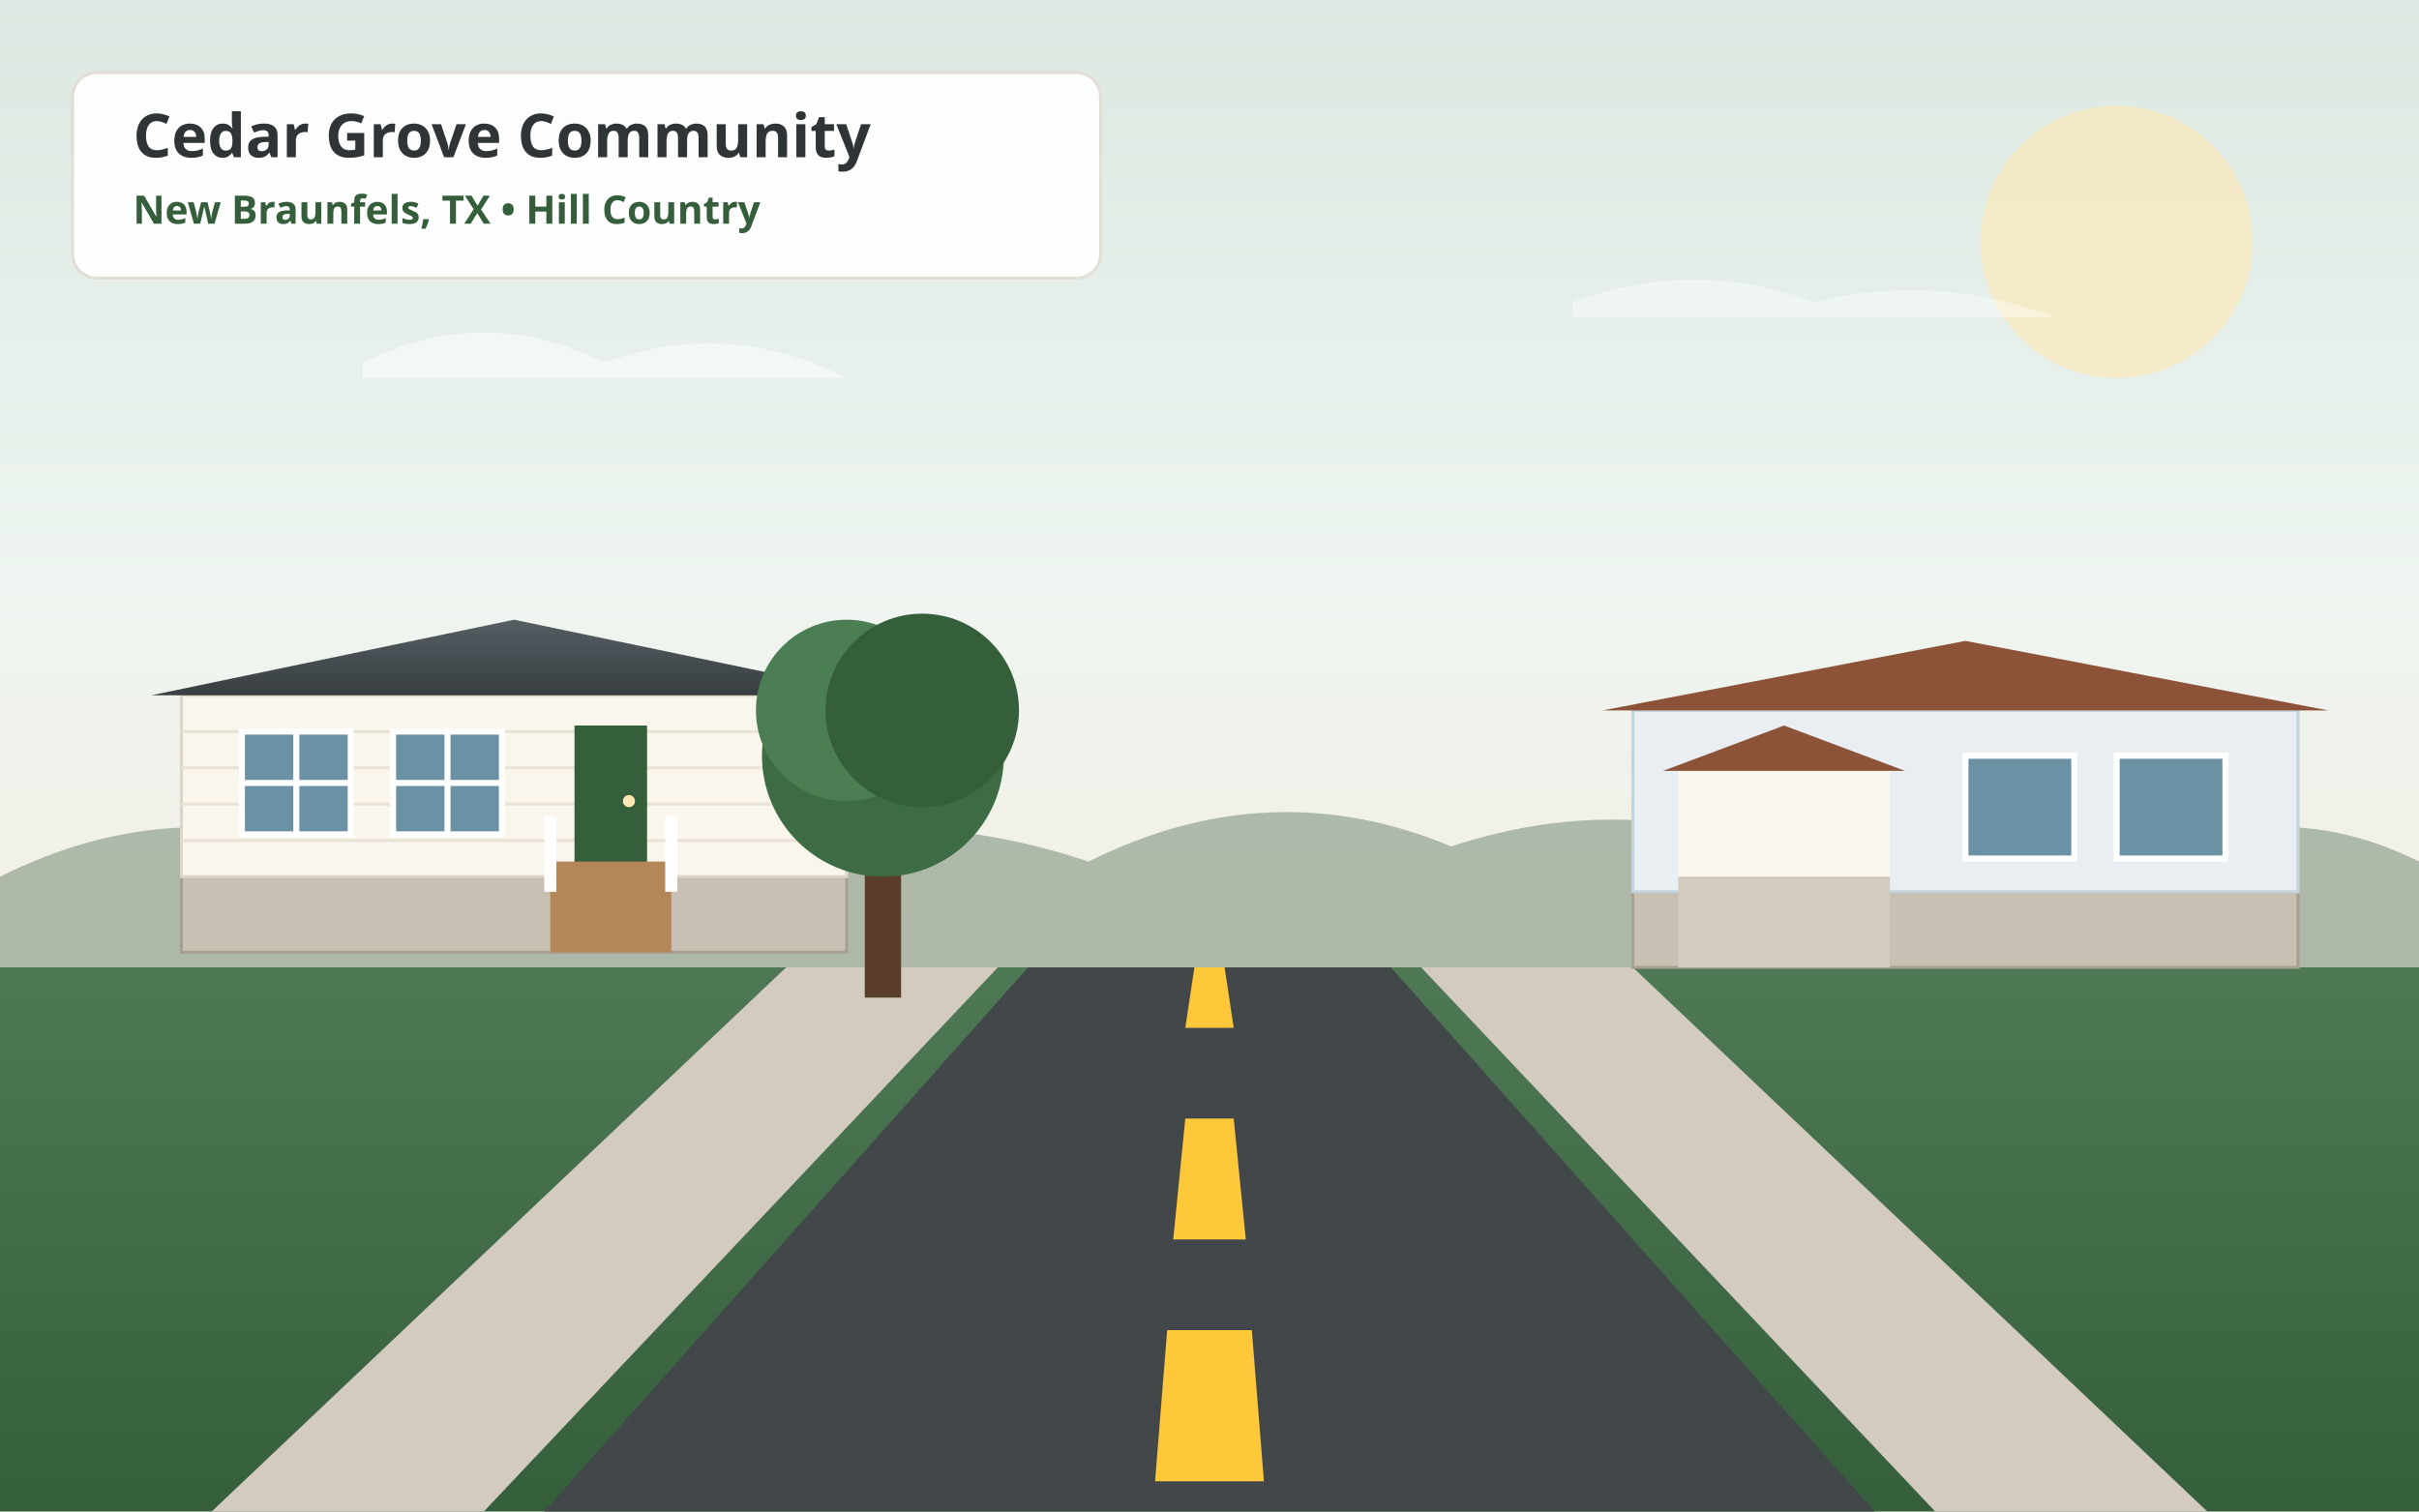
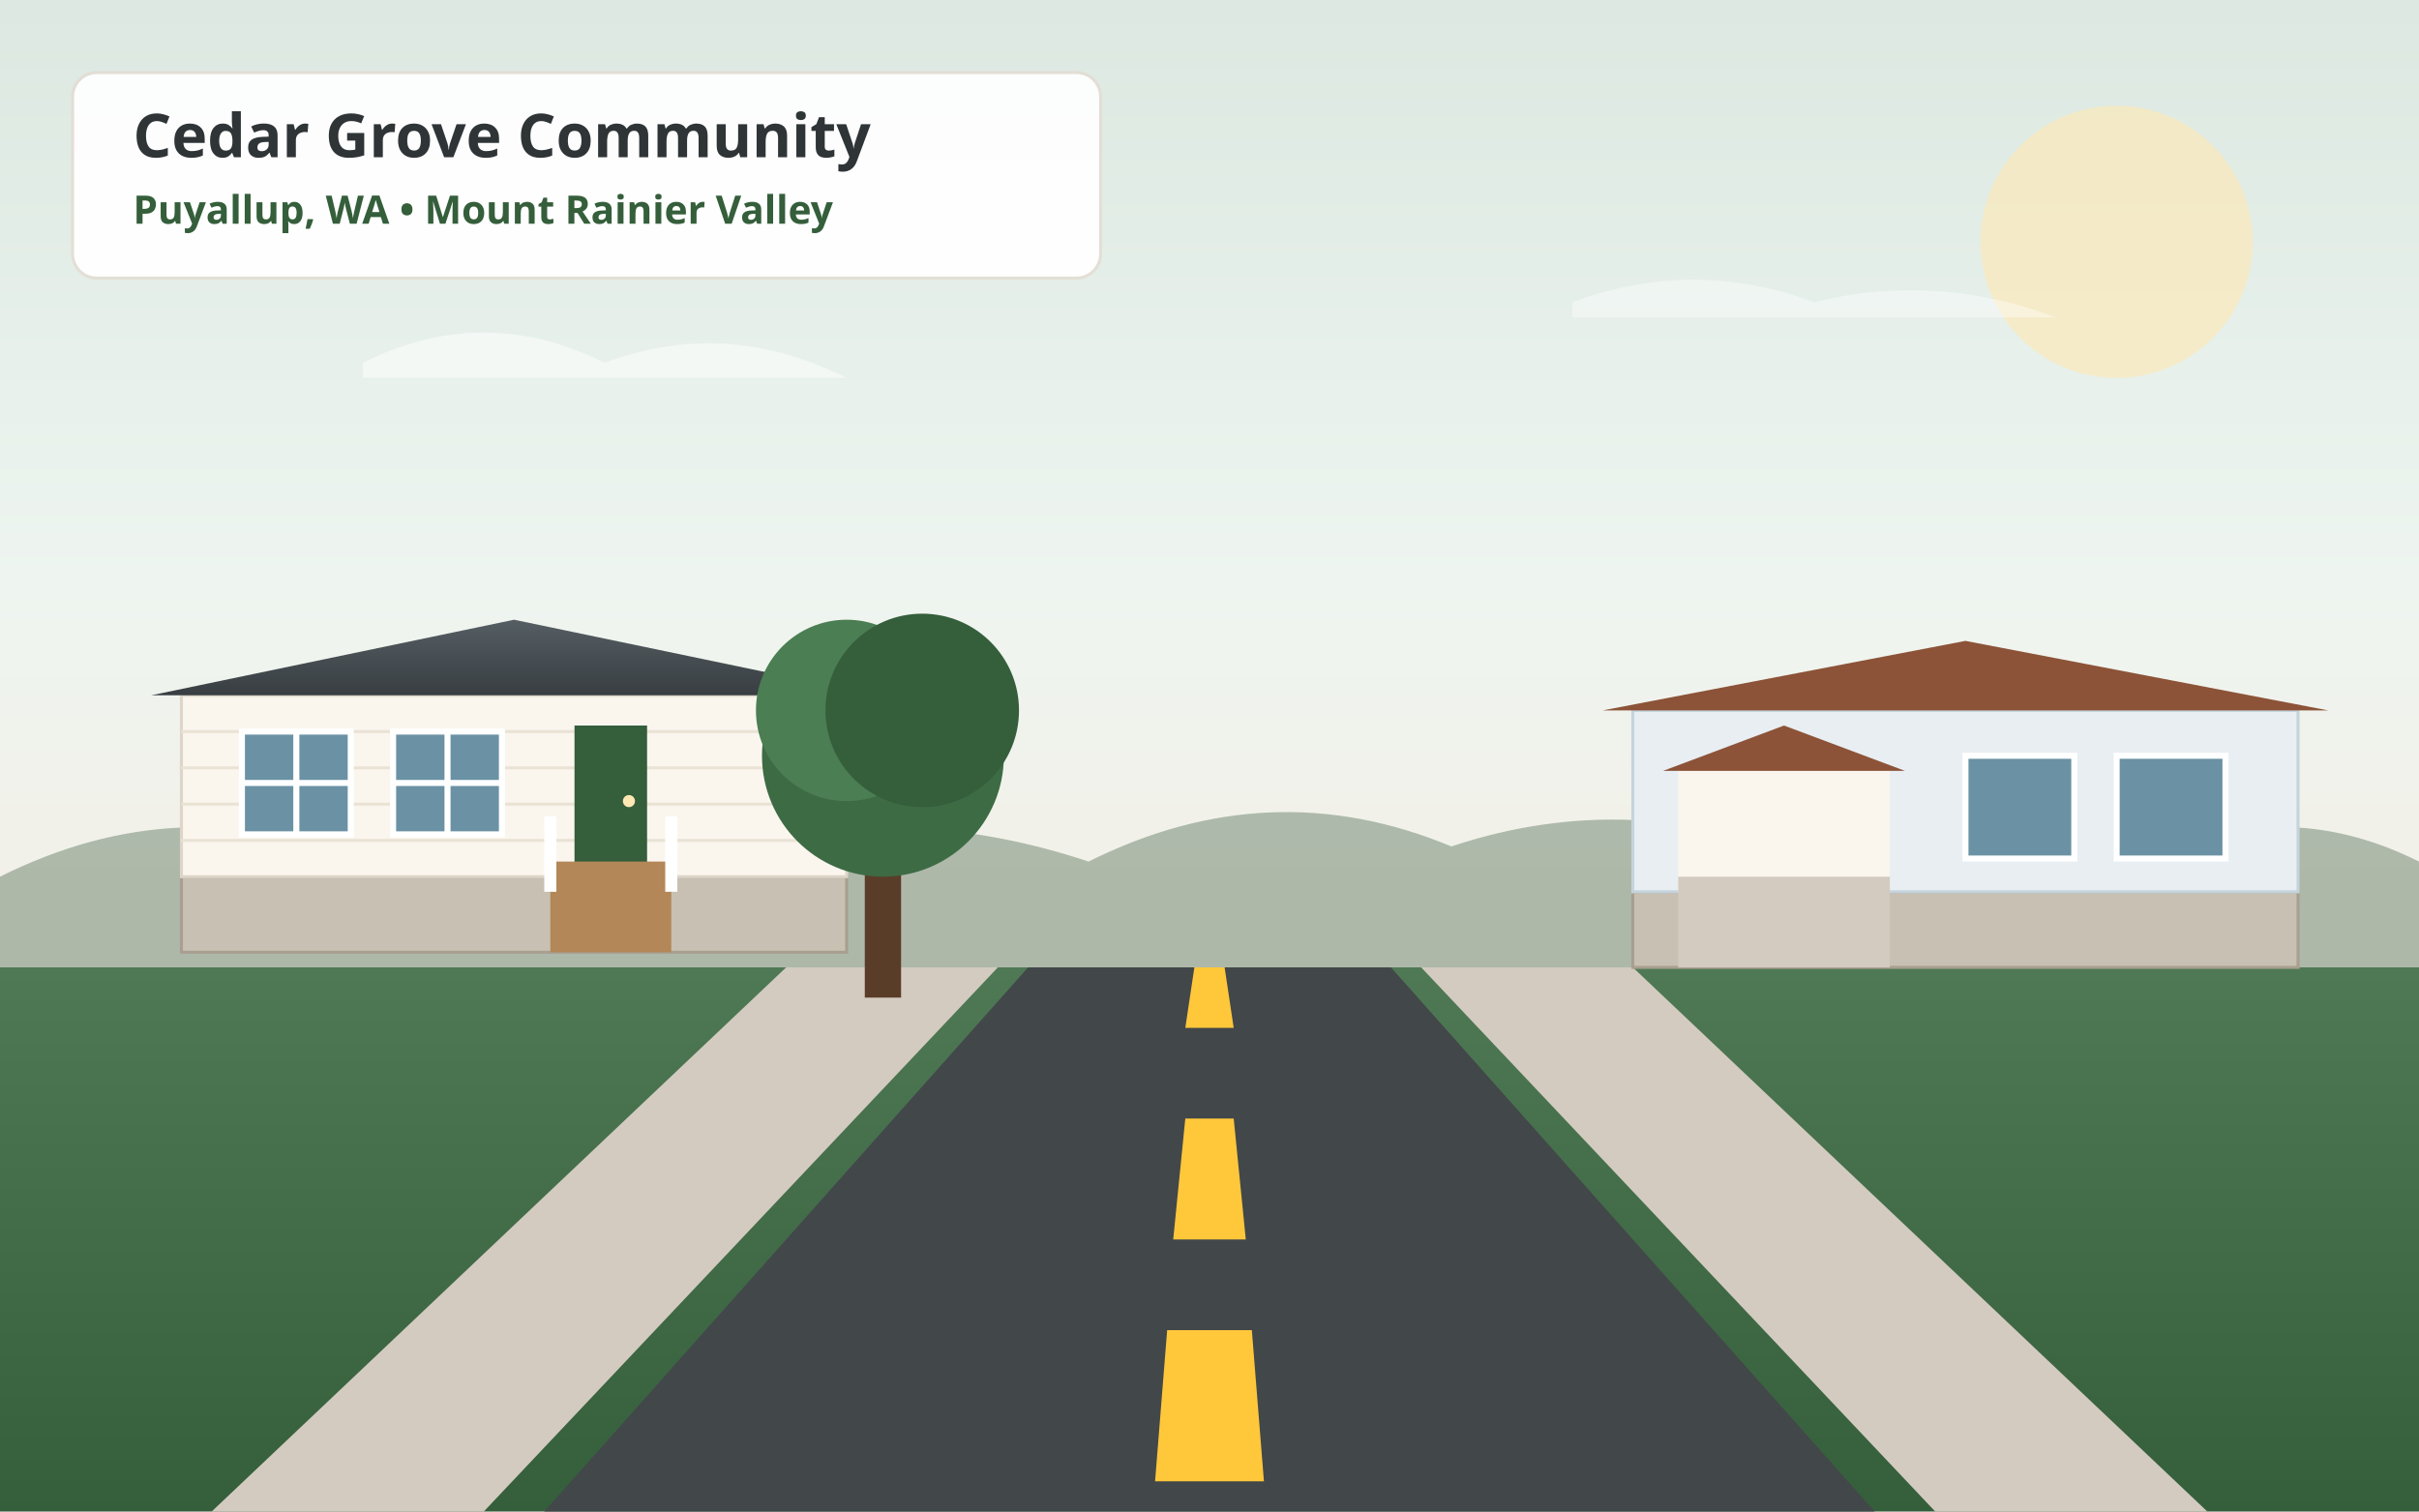
<svg xmlns="http://www.w3.org/2000/svg" viewBox="0 0 800 500" width="100%" height="100%">
  <defs>
    <linearGradient id="sky" x1="0" y1="0" x2="0" y2="1">
      <stop offset="0%" stop-color="#DCE8E1" />
      <stop offset="60%" stop-color="#EEF5F0" />
      <stop offset="100%" stop-color="#F3EFE6" />
    </linearGradient>
    <linearGradient id="grass" x1="0" y1="0" x2="0" y2="1">
      <stop offset="0%" stop-color="#4F7955" />
      <stop offset="100%" stop-color="#355E3B" />
    </linearGradient>
    <linearGradient id="roof" x1="0" y1="0" x2="0" y2="1">
      <stop offset="0%" stop-color="#555E63" />
      <stop offset="100%" stop-color="#383E42" />
    </linearGradient>
  </defs>
  <rect width="800" height="320" fill="url(#sky)" />
  <circle cx="700" cy="80" r="45" fill="#FFE8B3" opacity="0.6" />
  <path d="M120 120 Q160 100 200 120 Q240 105 280 125 L120 125 Z" fill="#FFFFFF" opacity="0.5" />
  <path d="M520 100 Q560 85 600 100 Q640 90 680 105 L520 105 Z" fill="#FFFFFF" opacity="0.4" />
  <path d="M0 290 Q60 260 120 285 Q180 250 240 280 Q300 265 360 285 Q420 255 480 280 Q540 260 600 285 Q660 250 720 280 Q760 265 800 285 L800 320 L0 320 Z" fill="#2E5033" opacity="0.35" />
  <rect y="320" width="800" height="180" fill="url(#grass)" />
  <polygon points="340,320 460,320 620,500 180,500" fill="#42474A" />
  <polygon points="395,320 405,320 408,340 392,340" fill="#FFC83B" />
  <polygon points="392,370 408,370 412,410 388,410" fill="#FFC83B" />
  <polygon points="386,440 414,440 418,490 382,490" fill="#FFC83B" />
  <polygon points="260,320 330,320 160,500 70,500" fill="#D3CBC0" />
  <polygon points="470,320 540,320 730,500 640,500" fill="#D3CBC0" />
  <g transform="translate(40, 200)">
    <rect x="20" y="90" width="220" height="25" fill="#C8C0B2" stroke="#A89F90" />
    <rect x="20" y="30" width="220" height="60" fill="#FAF6EE" stroke="#DDD6C8" />
    <line x1="20" y1="42" x2="240" y2="42" stroke="#EAE3D5" />
    <line x1="20" y1="54" x2="240" y2="54" stroke="#EAE3D5" />
    <line x1="20" y1="66" x2="240" y2="66" stroke="#EAE3D5" />
    <line x1="20" y1="78" x2="240" y2="78" stroke="#EAE3D5" />
    <polygon points="10,30 130,5 250,30" fill="url(#roof)" />
    <rect x="40" y="42" width="36" height="34" fill="#6B92A4" stroke="#FFFFFF" stroke-width="2" />
    <line x1="58" y1="42" x2="58" y2="76" stroke="#FFFFFF" stroke-width="2" />
    <line x1="40" y1="59" x2="76" y2="59" stroke="#FFFFFF" stroke-width="2" />
    <rect x="90" y="42" width="36" height="34" fill="#6B92A4" stroke="#FFFFFF" stroke-width="2" />
    <line x1="108" y1="42" x2="108" y2="76" stroke="#FFFFFF" stroke-width="2" />
    <line x1="90" y1="59" x2="126" y2="59" stroke="#FFFFFF" stroke-width="2" />
    <rect x="150" y="40" width="24" height="50" fill="#355E3B" />
    <circle cx="168" cy="65" r="2" fill="#FFE8B3" />
    <rect x="142" y="85" width="40" height="30" fill="#B38758" />
    <rect x="140" y="70" width="4" height="25" fill="#FFFFFF" />
    <rect x="180" y="70" width="4" height="25" fill="#FFFFFF" />
  </g>
  <g transform="translate(520, 210)">
    <rect x="20" y="85" width="220" height="25" fill="#C8C0B2" stroke="#A89F90" />
    <rect x="20" y="25" width="220" height="60" fill="#E8EEF2" stroke="#C5D3DC" />
    <polygon points="10,25 130,2 250,25" fill="#8C5338" />
    <rect x="35" y="45" width="70" height="40" fill="#FAF6EE" />
    <polygon points="30,45 70,30 110,45" fill="#8C5338" />
    <rect x="35" y="80" width="70" height="30" fill="#D3CBC0" />
    <rect x="130" y="40" width="36" height="34" fill="#6B92A4" stroke="#FFFFFF" stroke-width="2" />
    <rect x="180" y="40" width="36" height="34" fill="#6B92A4" stroke="#FFFFFF" stroke-width="2" />
  </g>
  <g transform="translate(260, 180)">
    <rect x="26" y="90" width="12" height="60" fill="#5A3D28" />
    <circle cx="32" cy="70" r="40" fill="#3D6B44" />
    <circle cx="20" cy="55" r="30" fill="#4B7E53" />
    <circle cx="45" cy="55" r="32" fill="#355E3B" />
  </g>
  <rect x="24" y="24" width="340" height="68" rx="8" fill="#FFFFFF" opacity="0.92" stroke="#E3DDD4" />
  <text x="44" y="52" font-family="sans-serif" font-size="20" font-weight="bold" fill="#2F3437">Cedar Grove Community</text>
-   <text x="44" y="74" font-family="sans-serif" font-size="13" font-weight="600" fill="#355E3B">New Braunfels, TX • Hill Country</text>
+   <text x="44" y="74" font-family="sans-serif" font-size="13" font-weight="600" fill="#355E3B">Puyallup, WA • Mount Rainier Valley</text>
</svg>
